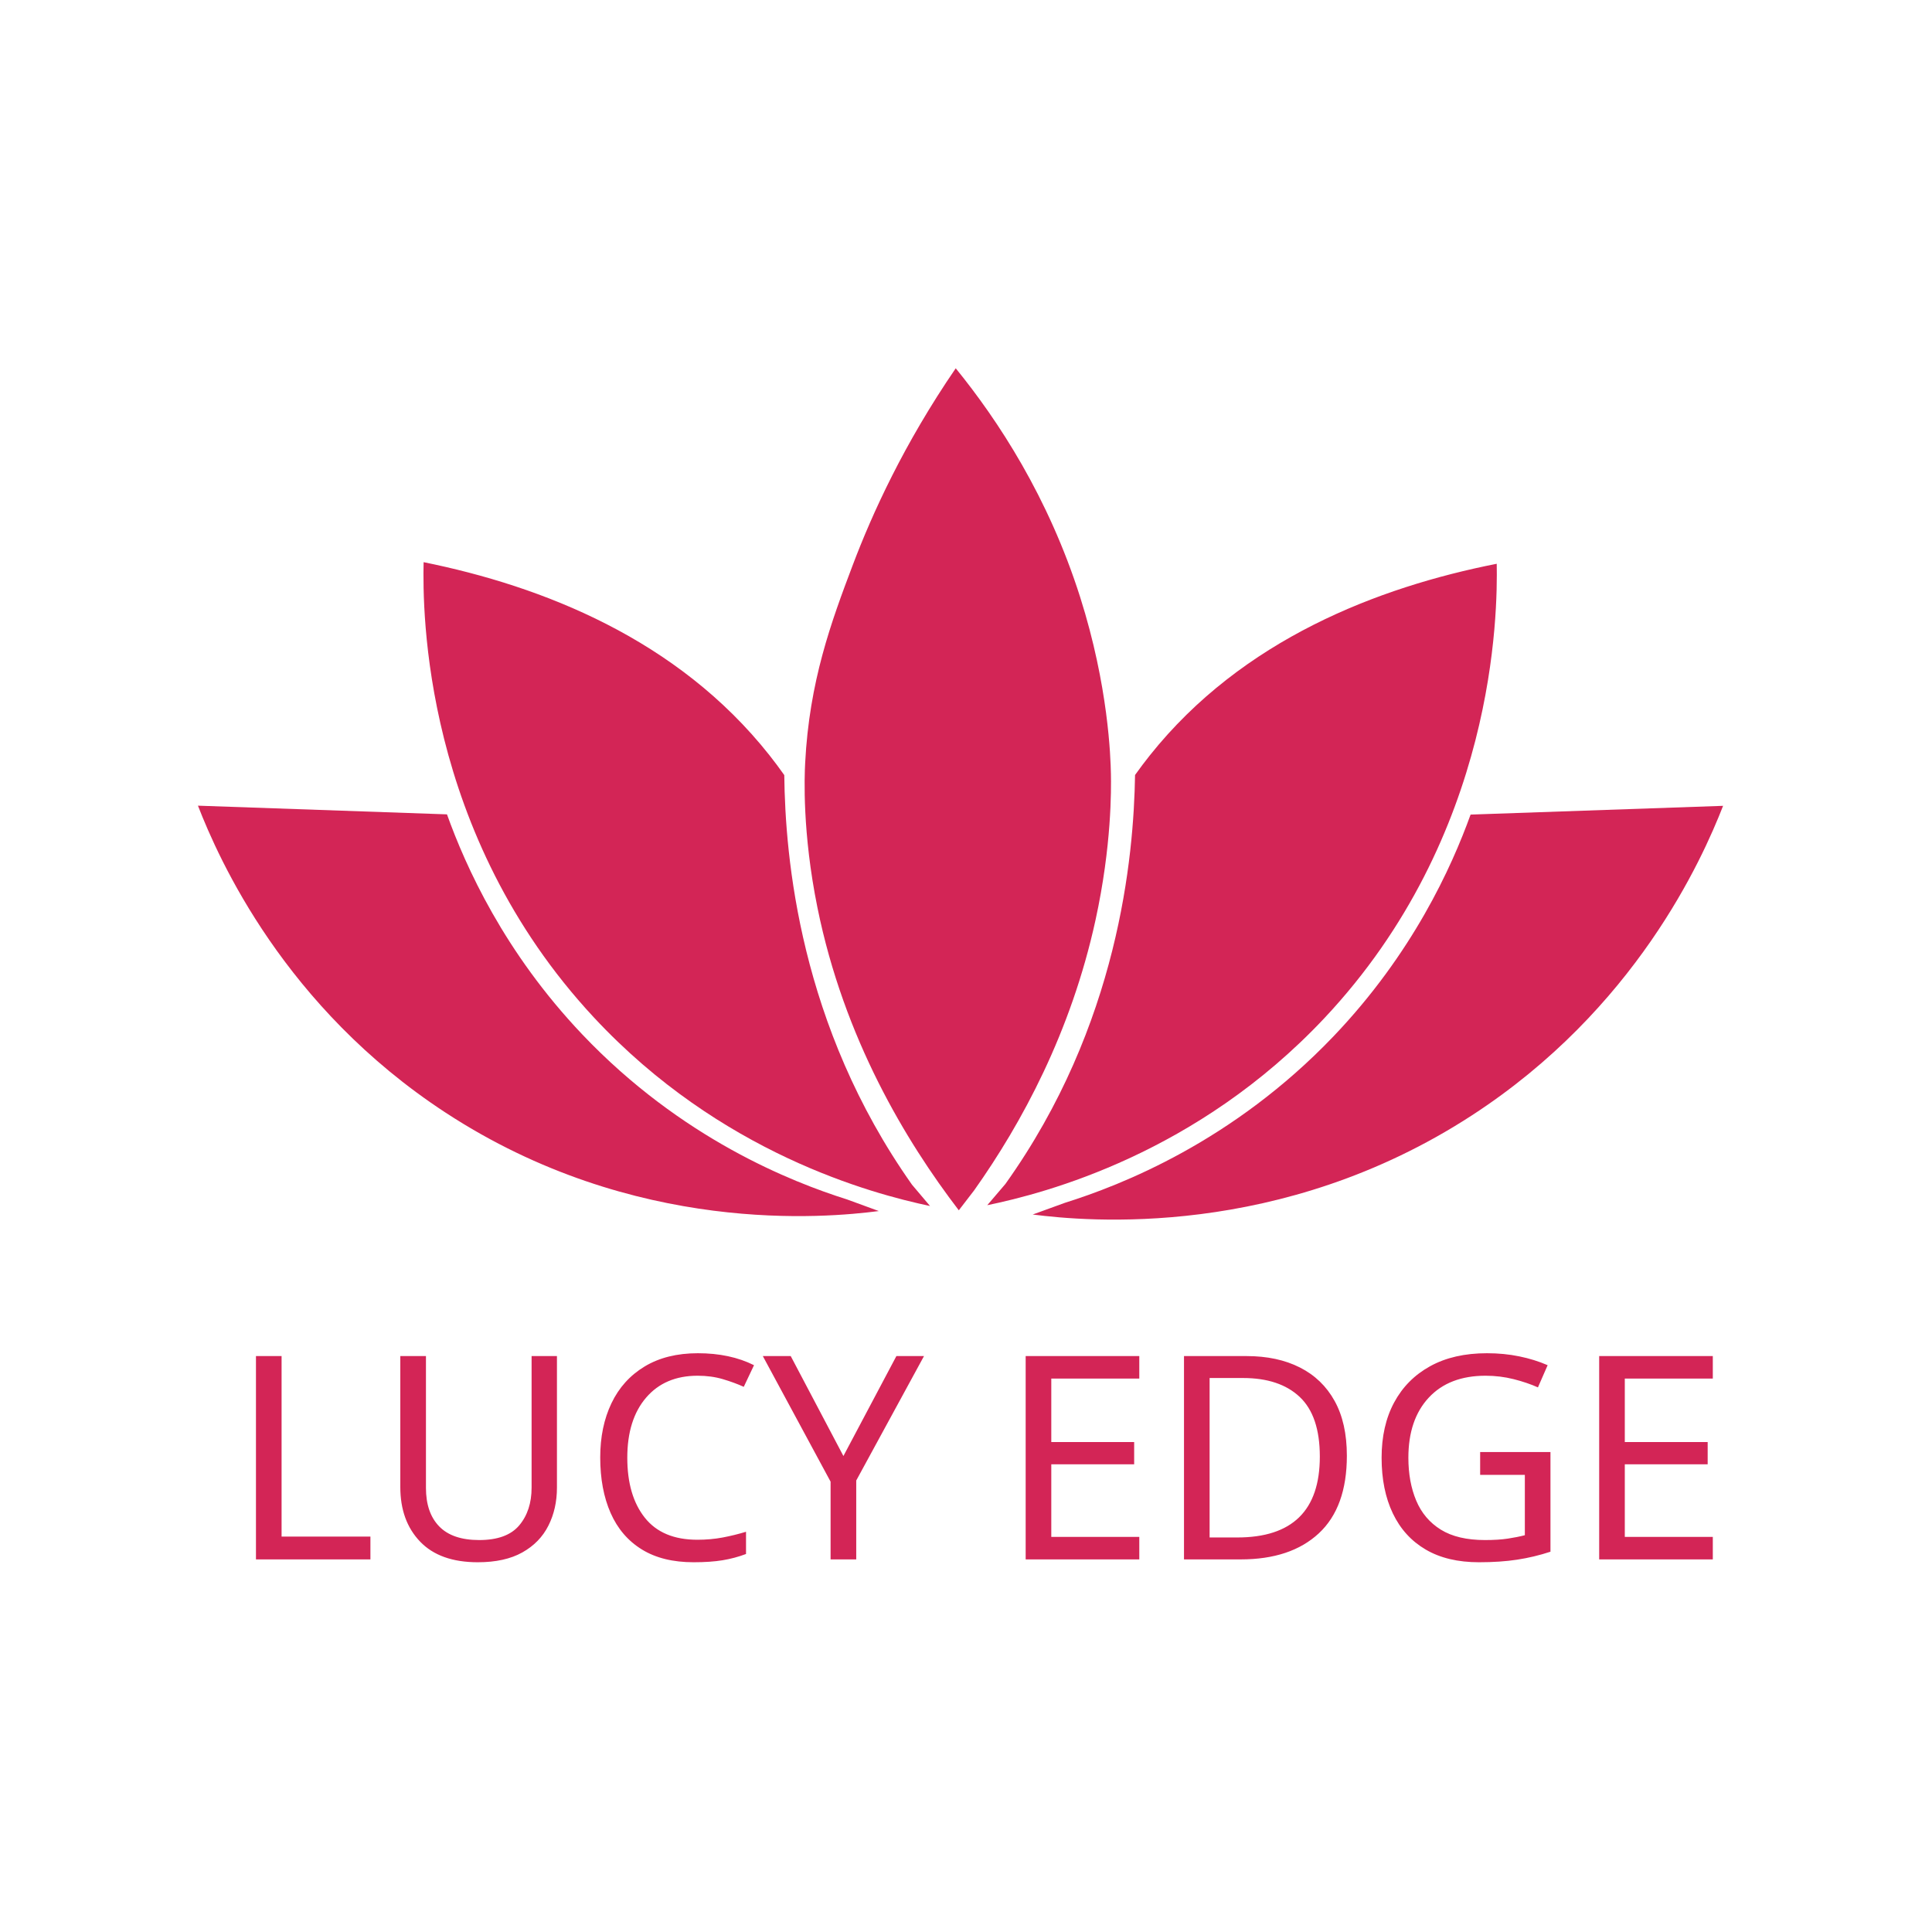
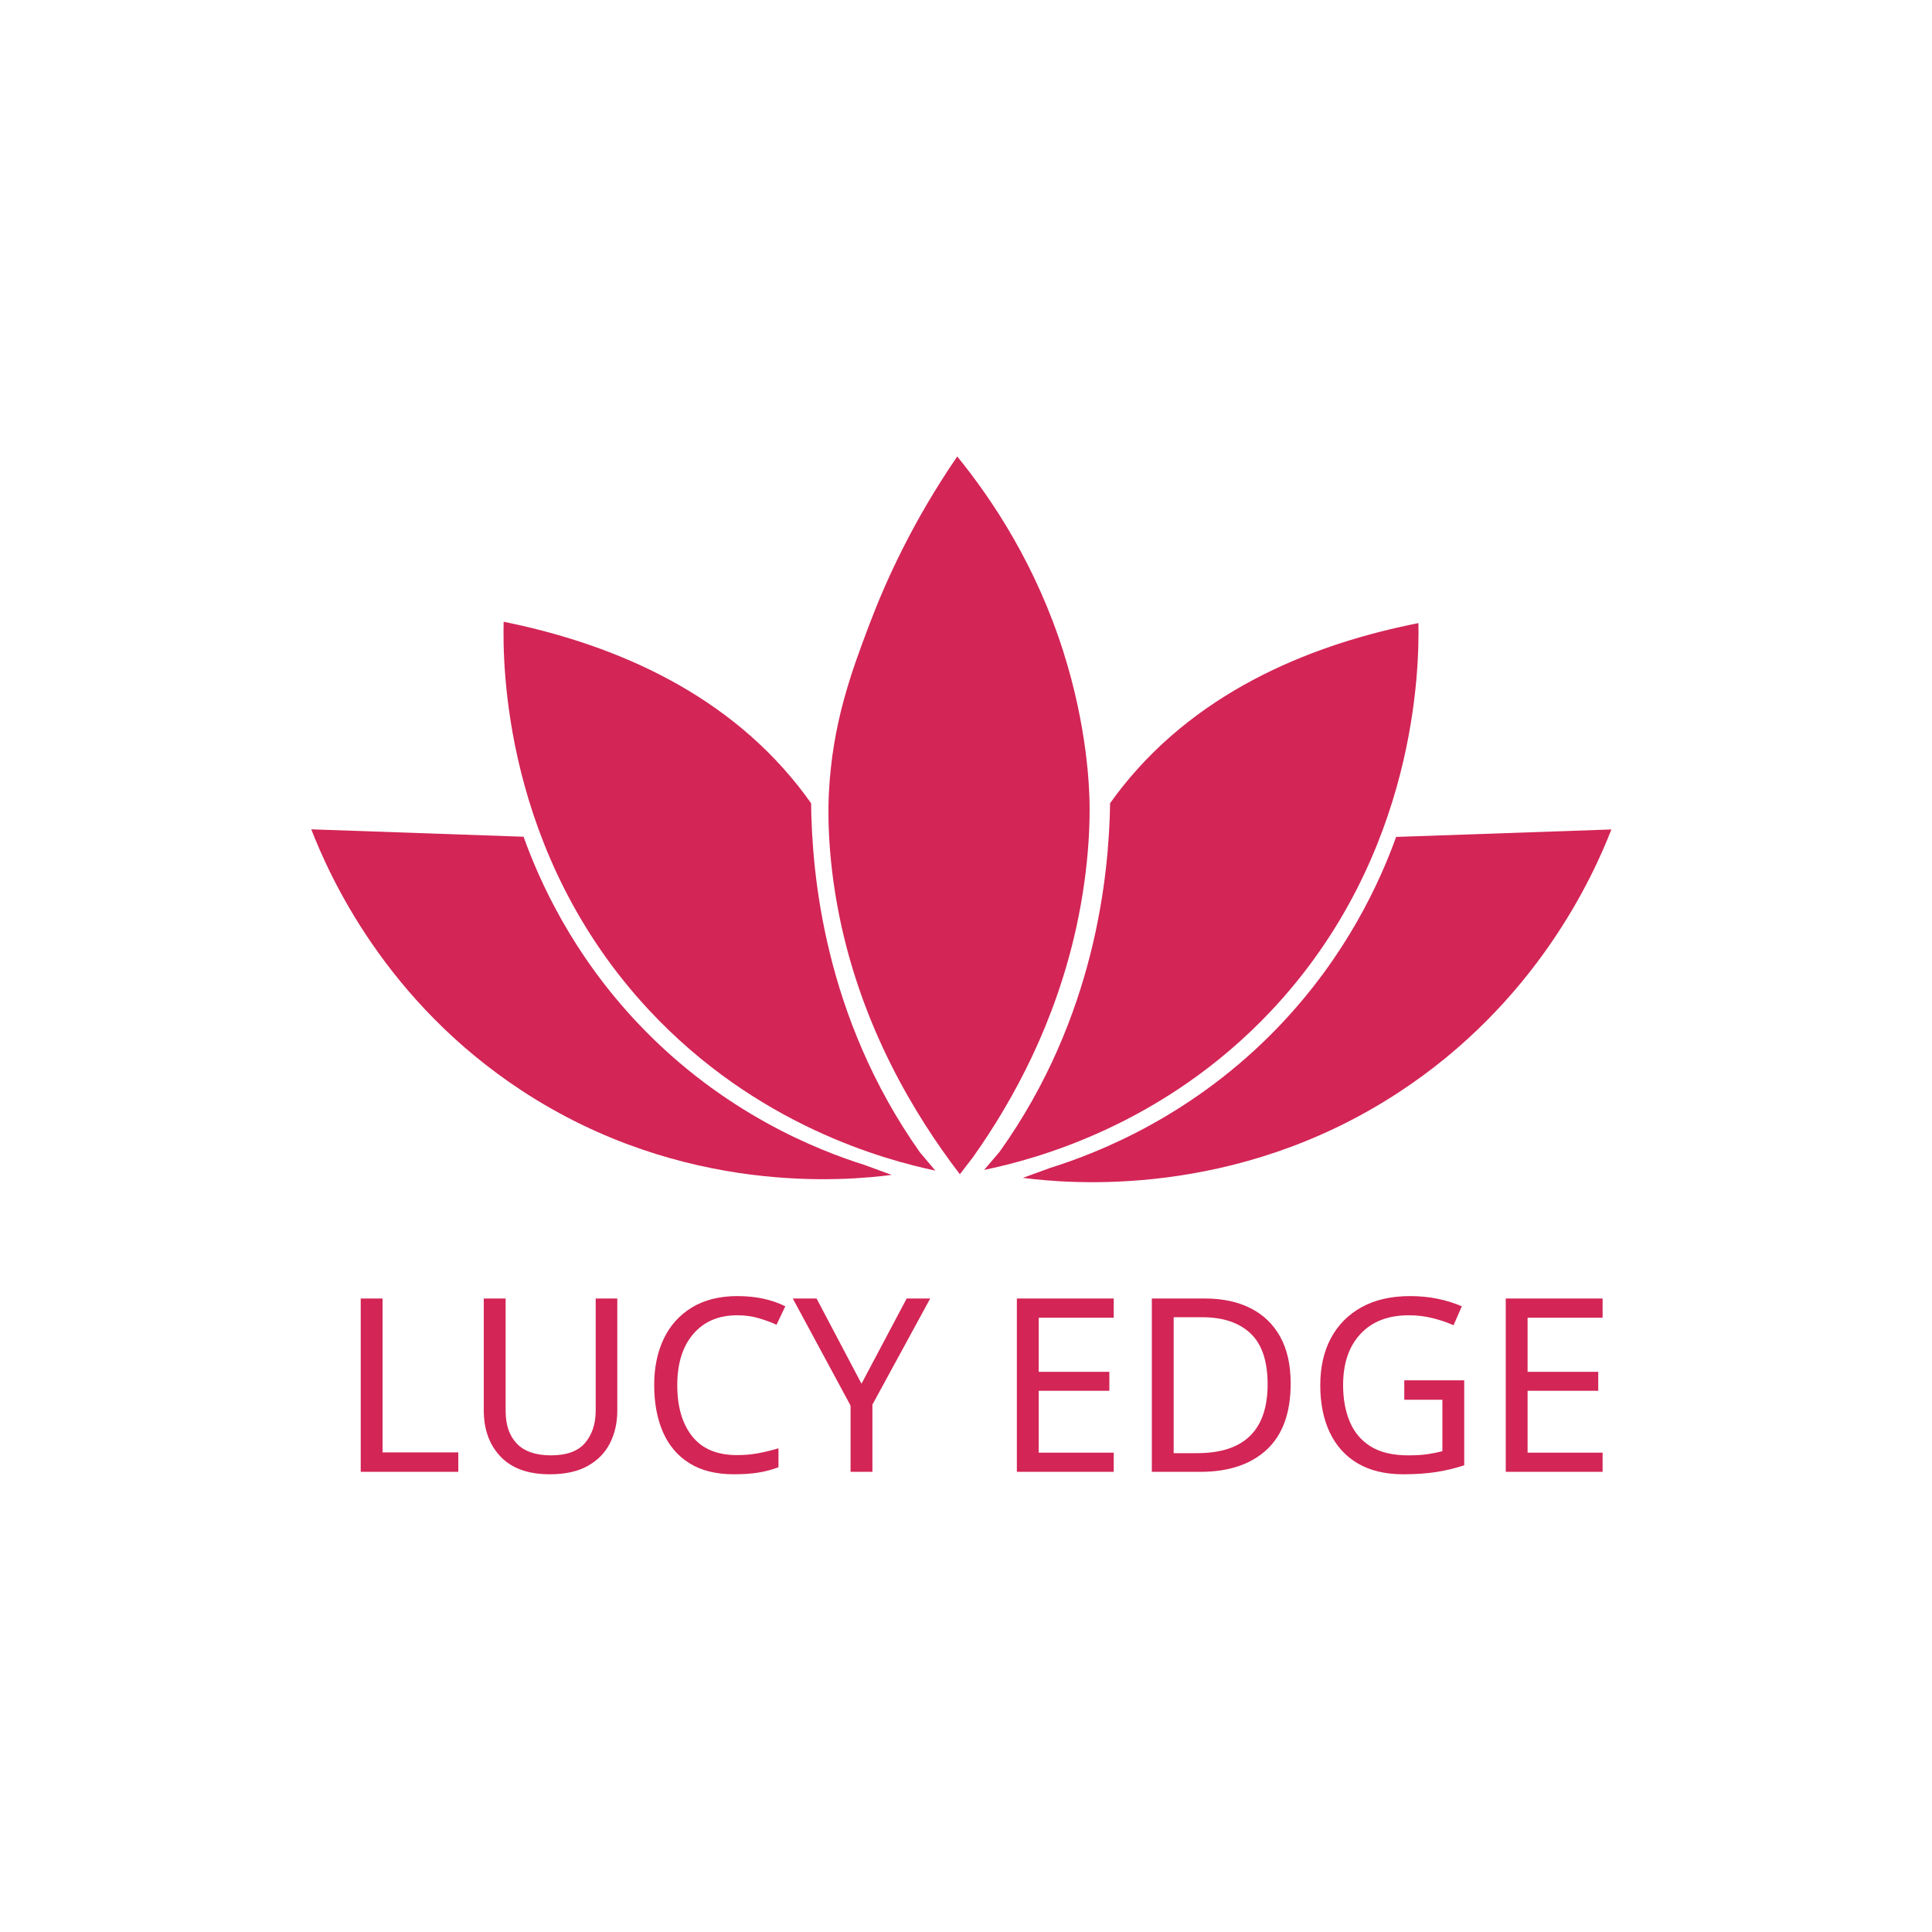
<svg xmlns="http://www.w3.org/2000/svg" width="1356.013" height="1356.013" viewBox="0 0 1356.013 1356.013">
  <defs>
    <clipPath clipPathUnits="userSpaceOnUse" id="a">
      <path d="M0 1017.008h1017.008V0H0z" />
    </clipPath>
    <clipPath clipPathUnits="userSpaceOnUse" id="b">
      <path d="M0 1017.008h1017.008V0H0z" />
    </clipPath>
  </defs>
-   <g clip-path="url(#a)" transform="matrix(1.66554 0 0 -1.66554 -153.978 1538.143)" fill="#d32556">
+   <g clip-path="url(#a)" transform="matrix(1.4198 0 0 -1.4198 -31.223 1411.234)" fill="#d32556">
    <path d="M484.369 415.29c-24.64 5.212-88.32 22.162-141.706 79.522-72.068 77.434-72.162 171.334-71.701 191.795 49.99-10.117 106.99-32.364 145.739-81.36a188.985 188.985 0 0 0 6.25-8.371c.388-34.51 6.366-105.466 53.822-172.604m31.717-8.642c24.663 5.097 88.424 21.744 142.081 78.85 72.435 77.092 72.973 170.99 72.61 191.454-50.04-9.88-107.144-31.857-146.124-80.67a190.308 190.308 0 0 1-6.29-8.34c-.55-34.507-6.865-105.435-54.638-172.347" />
    <path d="M462.784 413.164c-22.026-2.839-102.994-10.57-182.583 41.487-67.898 44.412-95.512 106.648-104.333 129.342l104.94-3.66c7.894-21.977 24.096-58.087 57.019-92.736 41.779-43.97 88.234-62.17 111.612-69.552m78.2-6.342c22.335-2.862 104.437-10.657 185.14 41.826 68.849 44.775 96.85 107.518 105.794 130.397l-106.41-3.69c-8.004-22.156-24.433-58.56-57.817-93.493-42.364-44.329-89.47-62.678-113.175-70.119" />
  </g>
-   <text y="-266.82" x="191.86" style="-inkscape-font-specification:'sans-serif, Normal';font-variant-ligatures:normal;font-variant-caps:normal;font-variant-numeric:normal;font-feature-settings:normal;text-align:start" transform="translate(-95.554 1450.257) scale(1.33333)" font-weight="400" font-size="149.899" font-family="sans-serif" fill="#d32556" stroke-width="1.249">
+   <text y="-266.82" x="191.86" style="-inkscape-font-specification:'sans-serif, Normal';font-variant-ligatures:normal;font-variant-caps:normal;font-variant-numeric:normal;font-feature-settings:normal;text-align:start" transform="translate(18.581 1336.315) scale(1.1366)" font-weight="400" font-size="149.899" font-family="sans-serif" fill="#d32556" stroke-width="1.249">
    <tspan y="-266.82" x="191.86 266.809 369.939 471.271 563.308 607.379 689.223 791.154 898.032">LUCY EDGE</tspan>
  </text>
-   <g clip-path="url(#b)" transform="matrix(1.66554 0 0 -1.66554 -153.978 1538.143)">
+   <g clip-path="url(#b)" transform="matrix(1.4198 0 0 -1.4198 -31.223 1411.234)">
    <path d="M496.495 413.48c-22.328 29.158-48.402 72.471-59.57 127.557-6.44 31.766-5.461 55.301-5.18 60.865 1.74 34.477 11.003 59.564 20.072 83.527 8.164 21.572 21.47 50.888 43.383 82.882 17.916-22.034 39.027-54.204 52.448-96.478 11.912-37.525 12.809-67.401 12.95-74.463.127-6.4.352-30.222-6.476-61.513-10.322-47.307-31.087-85.667-51.152-113.96" fill="#d32556" />
  </g>
</svg>
